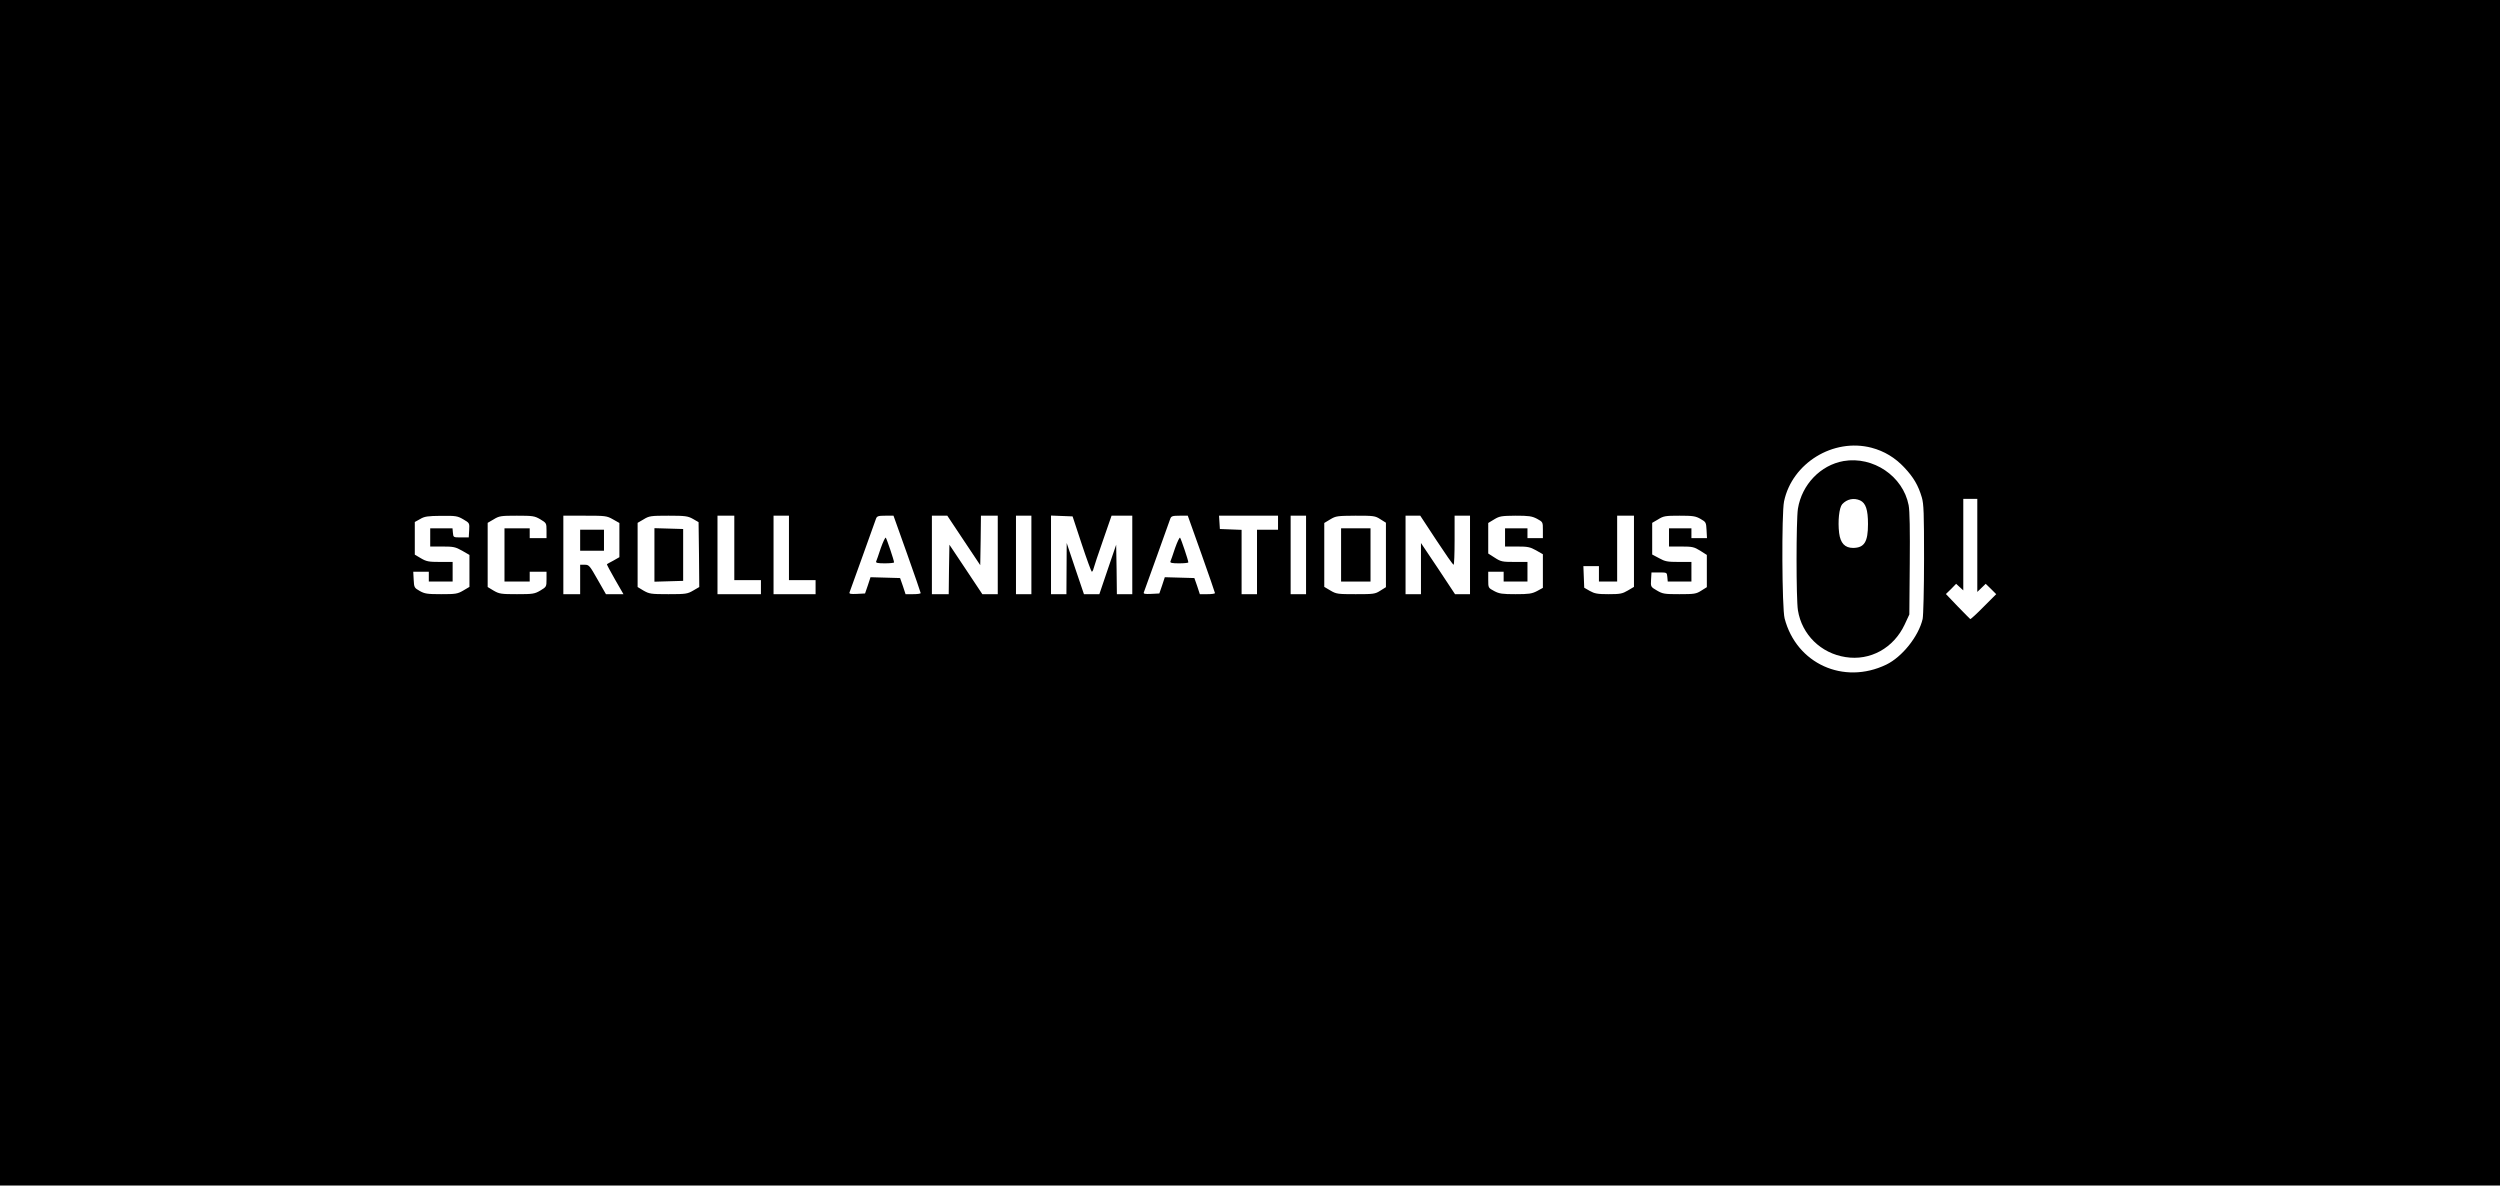
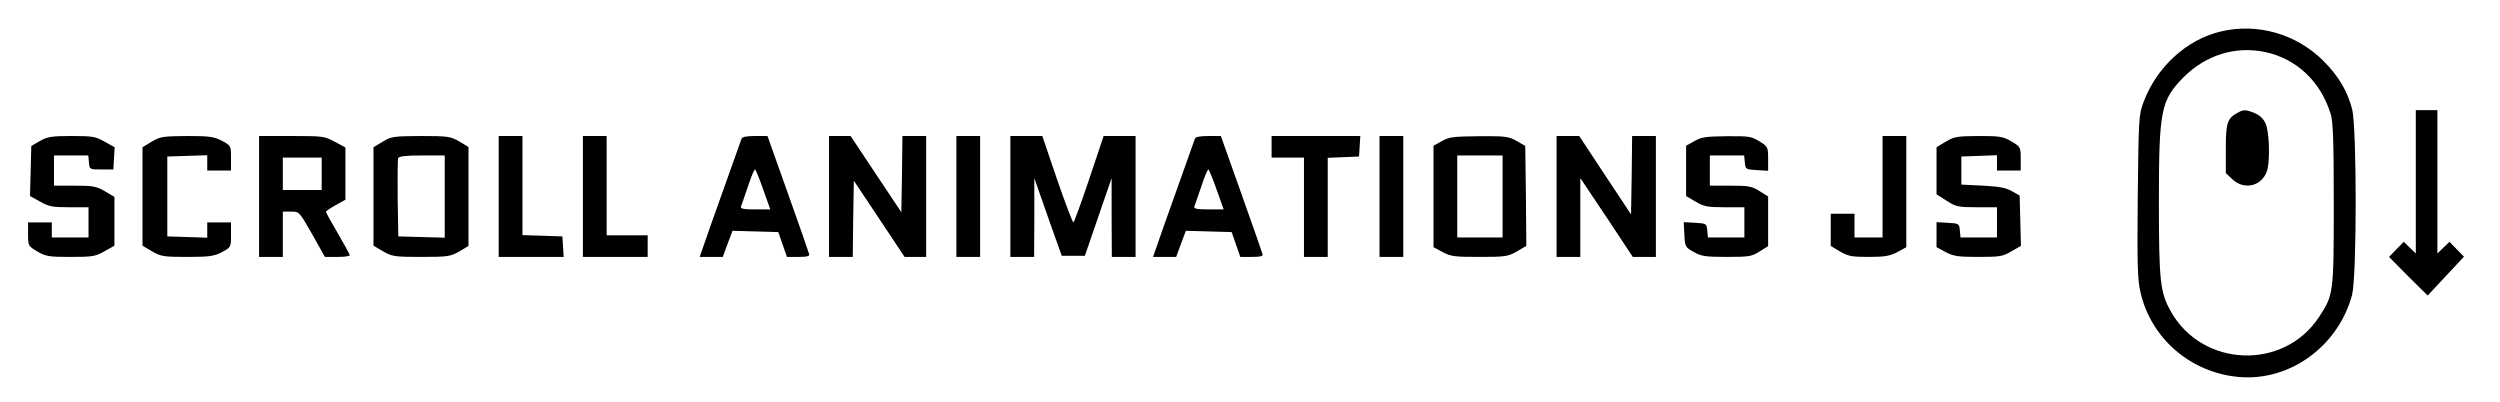
- <svg xmlns="http://www.w3.org/2000/svg" version="1.0" width="1784pt" height="846pt" viewBox="0 0 1784 846" preserveAspectRatio="xMidYMid meet">
-   <g transform="translate(0,846) scale(0.1,-0.1)" fill="#000000" stroke="none">
-     <path d="M0 4230 l0 -4230 8920 0 8920 0 0 4230 0 4230 -8920 0 -8920 0 0 -4230z m13355 1035 c91 -24 169 -71 235 -142 65 -69 99 -127 124 -212 14 -46 16 -114 16 -440 0 -214 -5 -405 -10 -428 -29 -124 -146 -271 -260 -326 -304 -146 -641 7 -725 330 -19 72 -22 749 -4 835 57 273 351 454 624 383z m755 -697 l0 -332 30 29 30 29 38 -37 37 -37 -90 -90 c-49 -50 -92 -89 -95 -88 -3 2 -43 43 -90 91 l-84 88 37 36 36 37 26 -24 25 -23 0 326 0 327 50 0 50 0 0 -332z m-10804 186 c45 -26 45 -27 42 -78 l-3 -51 -55 0 c-55 0 -55 0 -58 33 l-3 32 -80 0 -79 0 0 -65 0 -65 88 0 c78 0 92 -3 140 -30 l52 -30 0 -114 0 -114 -44 -26 c-41 -24 -54 -26 -158 -26 -99 0 -118 3 -153 23 -39 22 -40 25 -43 80 l-3 57 56 0 55 0 0 -35 0 -35 85 0 85 0 0 70 0 70 -91 0 c-79 0 -96 3 -135 26 l-44 26 0 116 0 117 38 21 c31 19 54 22 150 23 105 1 117 -1 158 -25z m550 0 c43 -26 44 -27 44 -80 l0 -54 -60 0 -60 0 0 35 0 35 -90 0 -90 0 0 -190 0 -190 90 0 90 0 0 35 0 35 60 0 60 0 0 -54 c0 -53 -1 -54 -44 -80 -41 -24 -53 -26 -167 -26 -113 0 -126 2 -166 25 l-43 26 0 229 0 229 43 25 c39 24 51 26 165 26 115 0 127 -2 168 -26z m518 0 l46 -26 0 -122 0 -122 -42 -24 c-24 -13 -45 -24 -47 -26 -2 -2 24 -50 57 -108 l61 -106 -63 0 -62 0 -60 105 c-56 99 -61 105 -91 105 l-33 0 0 -105 0 -105 -60 0 -60 0 0 280 0 280 154 0 c146 0 156 -1 200 -26z m571 3 l40 -23 3 -231 2 -232 -43 -25 c-41 -24 -52 -26 -177 -26 -125 0 -136 2 -177 25 l-43 26 0 229 0 229 43 25 c39 24 50 26 177 26 122 0 139 -3 175 -23z m295 -207 l0 -230 95 0 95 0 0 -50 0 -50 -155 0 -155 0 0 280 0 280 60 0 60 0 0 -230z m390 0 l0 -230 95 0 95 0 0 -50 0 -50 -150 0 -150 0 0 280 0 280 55 0 55 0 0 -230z m843 -42 c53 -150 97 -276 97 -280 0 -5 -24 -8 -54 -8 l-54 0 -19 58 -20 57 -105 3 -106 3 -19 -58 -20 -58 -58 -3 c-44 -2 -56 0 -53 10 3 7 45 123 93 258 48 135 91 255 96 268 7 19 16 22 67 22 l58 0 97 -272z m404 96 l118 -177 3 177 2 176 60 0 60 0 0 -280 0 -280 -55 0 -55 0 -117 176 -118 177 -3 -177 -2 -176 -60 0 -60 0 0 280 0 280 55 0 55 0 117 -176z m483 -104 l0 -280 -55 0 -55 0 0 280 0 280 55 0 55 0 0 -280z m359 78 c36 -109 69 -198 72 -198 4 0 10 11 13 24 3 13 33 103 67 200 l61 176 74 0 74 0 0 -280 0 -280 -55 0 -55 0 -2 177 -3 176 -60 -176 -60 -177 -55 0 -55 0 -62 183 -61 182 -1 -182 -1 -183 -55 0 -55 0 0 280 0 281 77 -3 77 -3 65 -197z m854 -70 c53 -150 97 -276 97 -280 0 -5 -24 -8 -54 -8 l-54 0 -19 58 -20 57 -105 3 -106 3 -19 -58 -20 -58 -58 -3 c-44 -2 -56 0 -53 10 3 7 45 123 93 258 48 135 91 255 96 268 7 19 16 22 67 22 l58 0 97 -272z m547 222 l0 -50 -75 0 -75 0 0 -230 0 -230 -55 0 -55 0 0 230 0 229 -77 3 -78 3 -3 48 -3 47 210 0 211 0 0 -50z m200 -230 l0 -280 -55 0 -55 0 0 280 0 280 55 0 55 0 0 -280z m530 255 l40 -25 0 -230 0 -230 -40 -25 c-37 -24 -48 -25 -176 -25 -128 0 -138 1 -180 26 l-44 26 0 228 0 228 43 26 c40 24 50 25 180 26 130 0 140 -1 177 -25z m400 -150 c63 -96 118 -175 123 -175 4 0 7 79 7 175 l0 175 55 0 55 0 0 -280 0 -280 -53 0 -54 0 -121 183 -122 182 0 -182 0 -183 -55 0 -55 0 0 280 0 280 53 0 52 0 115 -175z m718 153 c42 -23 42 -23 42 -80 l0 -58 -55 0 -55 0 0 35 0 35 -80 0 -80 0 0 -65 0 -65 86 0 c75 0 92 -3 135 -27 l49 -28 0 -120 0 -120 -42 -23 c-37 -19 -58 -22 -153 -22 -95 0 -116 3 -152 22 -43 23 -43 23 -43 80 l0 58 55 0 55 0 0 -35 0 -35 85 0 85 0 0 70 0 70 -93 0 c-86 0 -97 2 -140 30 l-47 30 0 109 0 109 43 26 c38 23 52 25 152 26 95 0 116 -3 153 -22z m692 -232 l0 -254 -44 -26 c-39 -23 -55 -26 -138 -26 -78 0 -99 4 -133 23 l-40 23 -3 77 -3 77 56 0 55 0 0 -55 0 -55 65 0 65 0 0 235 0 235 60 0 60 0 0 -254z m475 231 c39 -22 40 -25 43 -80 l3 -57 -56 0 -55 0 0 35 0 35 -80 0 -80 0 0 -65 0 -65 88 0 c79 0 91 -3 135 -30 l47 -30 0 -115 0 -115 -40 -25 c-36 -23 -49 -25 -156 -25 -107 0 -119 2 -160 26 -45 26 -45 27 -42 78 l3 51 55 0 c55 0 55 0 58 -32 l3 -33 85 0 84 0 0 70 0 70 -91 0 c-80 0 -97 3 -140 27 l-49 26 0 113 0 113 43 25 c38 24 52 26 152 26 96 0 115 -3 150 -23z" />
-     <path d="M13156 5170 c-165 -29 -298 -168 -326 -340 -13 -83 -13 -646 0 -725 28 -174 164 -307 340 -334 176 -28 343 64 422 233 l33 71 3 360 c2 244 0 379 -8 420 -40 207 -253 351 -464 315z m118 -281 c40 -19 56 -66 56 -169 0 -127 -26 -169 -106 -170 -59 0 -91 34 -100 107 -10 83 0 180 22 205 34 37 83 47 128 27z" />
-     <path d="M4140 4605 l0 -75 85 0 85 0 0 75 0 75 -85 0 -85 0 0 -75z" />
-     <path d="M4670 4500 l0 -191 103 3 102 3 0 185 0 185 -102 3 -103 3 0 -191z" />
-     <path d="M6285 4548 c-15 -46 -30 -89 -33 -95 -3 -10 13 -13 62 -13 36 0 66 3 66 7 0 14 -52 168 -59 176 -4 4 -20 -30 -36 -75z" />
-     <path d="M8385 4548 c-15 -46 -30 -89 -33 -95 -3 -10 13 -13 62 -13 36 0 66 3 66 7 0 14 -52 168 -59 176 -4 4 -20 -30 -36 -75z" />
-     <path d="M9570 4500 l0 -190 105 0 105 0 0 190 0 190 -105 0 -105 0 0 -190z" />
+ <svg xmlns="http://www.w3.org/2000/svg" version="1.0" width="1158pt" height="186pt" viewBox="0 0 1158 186" preserveAspectRatio="xMidYMid meet">
+   <g transform="translate(0,186) scale(0.1,-0.1)" fill="#000000" stroke="none">
+     <path d="M10286 1714 c-159 -38 -297 -165 -358 -329 -21 -57 -22 -76 -26 -436 -3 -316 -1 -386 13 -444 49 -213 232 -371 454 -391 237 -22 463 143 526 381 22 87 22 773 0 860 -23 85 -62 151 -131 221 -126 127 -308 179 -478 138z m206 -95 c146 -31 258 -137 304 -288 11 -36 14 -128 14 -417 0 -412 -1 -420 -68 -522 -163 -249 -541 -235 -687 26 -49 88 -55 138 -55 507 0 425 9 470 114 577 103 103 240 146 378 117z" />
+     <path d="M10365 1338 c-48 -26 -55 -47 -55 -166 l0 -114 31 -29 c59 -55 147 -27 163 52 11 56 6 169 -9 205 -10 23 -26 39 -49 49 -42 18 -54 18 -81 3z" />
+     <path d="M11190 1018 l0 -332 -28 27 -28 27 -34 -35 -34 -35 89 -90 90 -89 84 90 84 90 -34 35 -33 34 -28 -27 -28 -27 0 332 0 332 -50 0 -50 0 0 -332z" />
+     <path d="M185 1207 l-40 -23 -3 -116 -3 -116 47 -26 c40 -23 58 -26 135 -26 l89 0 0 -70 0 -70 -85 0 -85 0 0 35 0 35 -55 0 -55 0 0 -55 c0 -53 1 -55 43 -80 40 -23 54 -25 154 -25 100 0 115 2 157 26 l46 26 0 113 0 113 -44 26 c-40 23 -55 26 -140 26 l-96 0 0 70 0 70 79 0 80 0 3 -32 c3 -33 3 -33 58 -33 l55 0 3 51 3 52 -47 26 c-42 24 -57 26 -153 26 -91 0 -111 -3 -146 -23z" />
+     <path d="M703 1204 l-43 -26 0 -228 0 -228 44 -26 c41 -24 54 -26 163 -26 103 0 123 3 161 22 42 23 42 23 42 80 l0 58 -55 0 -55 0 0 -35 0 -36 -92 3 -93 3 0 185 0 185 93 3 92 3 0 -36 0 -35 55 0 55 0 0 58 c0 57 0 57 -42 80 -38 19 -57 22 -163 22 -111 -1 -123 -3 -162 -26z" />
+     <path d="M1200 950 l0 -280 55 0 55 0 0 105 0 105 38 0 c38 0 38 0 98 -105 l59 -105 58 0 c31 0 57 3 57 8 0 4 -25 49 -55 101 -30 51 -55 96 -55 100 0 3 20 17 45 31 l45 25 0 121 0 121 -49 26 c-47 26 -55 27 -200 27 l-151 0 0 -280z m290 105 l0 -75 -90 0 -90 0 0 75 0 75 90 0 90 0 0 -75z" />
+     <path d="M1773 1204 l-43 -26 0 -228 0 -228 44 -26 c42 -24 52 -26 177 -26 124 0 135 2 176 25 l43 26 0 229 0 229 -43 26 c-41 23 -52 25 -178 25 -126 -1 -137 -2 -176 -26z m287 -254 l0 -191 -107 3 -108 3 -3 175 c-1 96 0 180 2 187 4 9 34 13 111 13 l105 0 0 -190z" />
+     <path d="M2310 950 l0 -280 151 0 150 0 -3 48 -3 47 -92 3 -93 3 0 229 0 230 -55 0 -55 0 0 -280z" />
+     <path d="M2700 950 l0 -280 150 0 150 0 0 50 0 50 -95 0 -95 0 0 230 0 230 -55 0 -55 0 0 -280z" />
+     <path d="M3435 1218 c-5 -13 -56 -157 -146 -410 l-48 -138 53 0 54 0 22 60 23 61 106 -3 106 -3 20 -57 20 -58 53 0 c39 0 53 3 50 13 -2 8 -46 134 -98 280 l-95 267 -58 0 c-37 0 -59 -4 -62 -12z m101 -238 l32 -90 -70 0 c-52 0 -69 3 -66 13 3 6 17 49 33 95 15 46 30 81 33 77 3 -3 21 -46 38 -95z" />
+     <path d="M3840 950 l0 -280 55 0 55 0 2 176 3 177 118 -177 117 -176 50 0 50 0 0 280 0 280 -55 0 -55 0 -2 -176 -3 -177 -118 177 -117 176 -50 0 -50 0 0 -280z" />
+     <path d="M4430 950 l0 -280 55 0 55 0 0 280 0 280 -55 0 -55 0 0 -280z" />
+     <path d="M4680 950 l0 -280 55 0 55 0 1 183 0 182 63 -180 64 -180 53 0 54 0 62 180 62 180 0 -182 1 -183 55 0 55 0 0 280 0 280 -74 0 -74 0 -67 -200 c-37 -110 -70 -200 -73 -200 -4 0 -38 90 -76 200 l-68 200 -74 0 -74 0 0 -280z" />
+     <path d="M5535 1218 c-5 -13 -56 -157 -146 -410 l-48 -138 53 0 54 0 22 60 23 61 106 -3 106 -3 20 -57 20 -58 53 0 c39 0 53 3 50 13 -2 8 -46 134 -98 280 l-95 267 -58 0 c-37 0 -59 -4 -62 -12z m101 -238 l32 -90 -70 0 c-52 0 -69 3 -66 13 3 6 17 49 33 95 15 46 30 81 33 77 3 -3 21 -46 38 -95z" />
+     <path d="M5890 1180 l0 -50 75 0 75 0 0 -230 0 -230 55 0 55 0 0 230 0 229 73 3 72 3 3 48 3 47 -205 0 -206 0 0 -50z" />
+     <path d="M6390 950 l0 -280 55 0 55 0 0 280 0 280 -55 0 -55 0 0 -280z" />
+     <path d="M6678 1206 l-38 -21 0 -235 0 -235 43 -23 c37 -20 56 -22 171 -22 120 0 132 2 173 26 l43 25 -2 232 -3 231 -40 23 c-36 21 -52 23 -175 22 -119 -1 -140 -4 -172 -23z m282 -256 l0 -190 -105 0 -105 0 0 190 0 190 105 0 105 0 0 -190z" />
+     <path d="M7210 950 l0 -280 55 0 55 0 0 183 0 182 122 -182 121 -183 54 0 53 0 0 280 0 280 -55 0 -55 0 -2 -182 -3 -181 -120 181 -120 182 -52 0 -53 0 0 -280z" />
+     <path d="M7848 1206 l-38 -21 0 -117 0 -116 44 -26 c39 -23 56 -26 135 -26 l91 0 0 -70 0 -70 -84 0 -85 0 -3 33 c-3 31 -4 32 -56 35 l-53 3 3 -58 c3 -56 4 -58 43 -80 35 -20 54 -23 153 -23 103 0 116 2 152 25 l40 25 0 115 0 115 -40 25 c-35 22 -50 25 -135 25 l-95 0 0 70 0 70 79 0 80 0 3 -32 c3 -32 4 -33 56 -36 l52 -3 0 55 c0 54 -1 57 -40 81 -37 23 -48 25 -152 24 -96 -1 -119 -4 -150 -23z" />
+     <path d="M8720 995 l0 -235 -65 0 -65 0 0 55 0 55 -55 0 -55 0 0 -75 0 -74 43 -26 c38 -22 55 -25 133 -25 73 0 97 4 132 22 l42 23 0 257 0 258 -55 0 -55 0 0 -235z" />
+     <path d="M9013 1204 l-43 -26 0 -109 0 -109 47 -30 c43 -28 54 -30 140 -30 l93 0 0 -70 0 -70 -84 0 -85 0 -3 33 c-3 31 -4 32 -55 35 l-53 3 0 -58 0 -58 43 -23 c36 -19 57 -22 151 -22 99 0 113 2 153 26 l44 25 -3 117 -3 116 -35 20 c-27 16 -59 22 -135 26 l-100 5 0 65 0 65 83 3 82 3 0 -36 0 -35 55 0 55 0 0 55 c0 53 -1 55 -43 80 -40 23 -54 25 -153 25 -99 -1 -113 -3 -151 -26z" />
  </g>
</svg>
